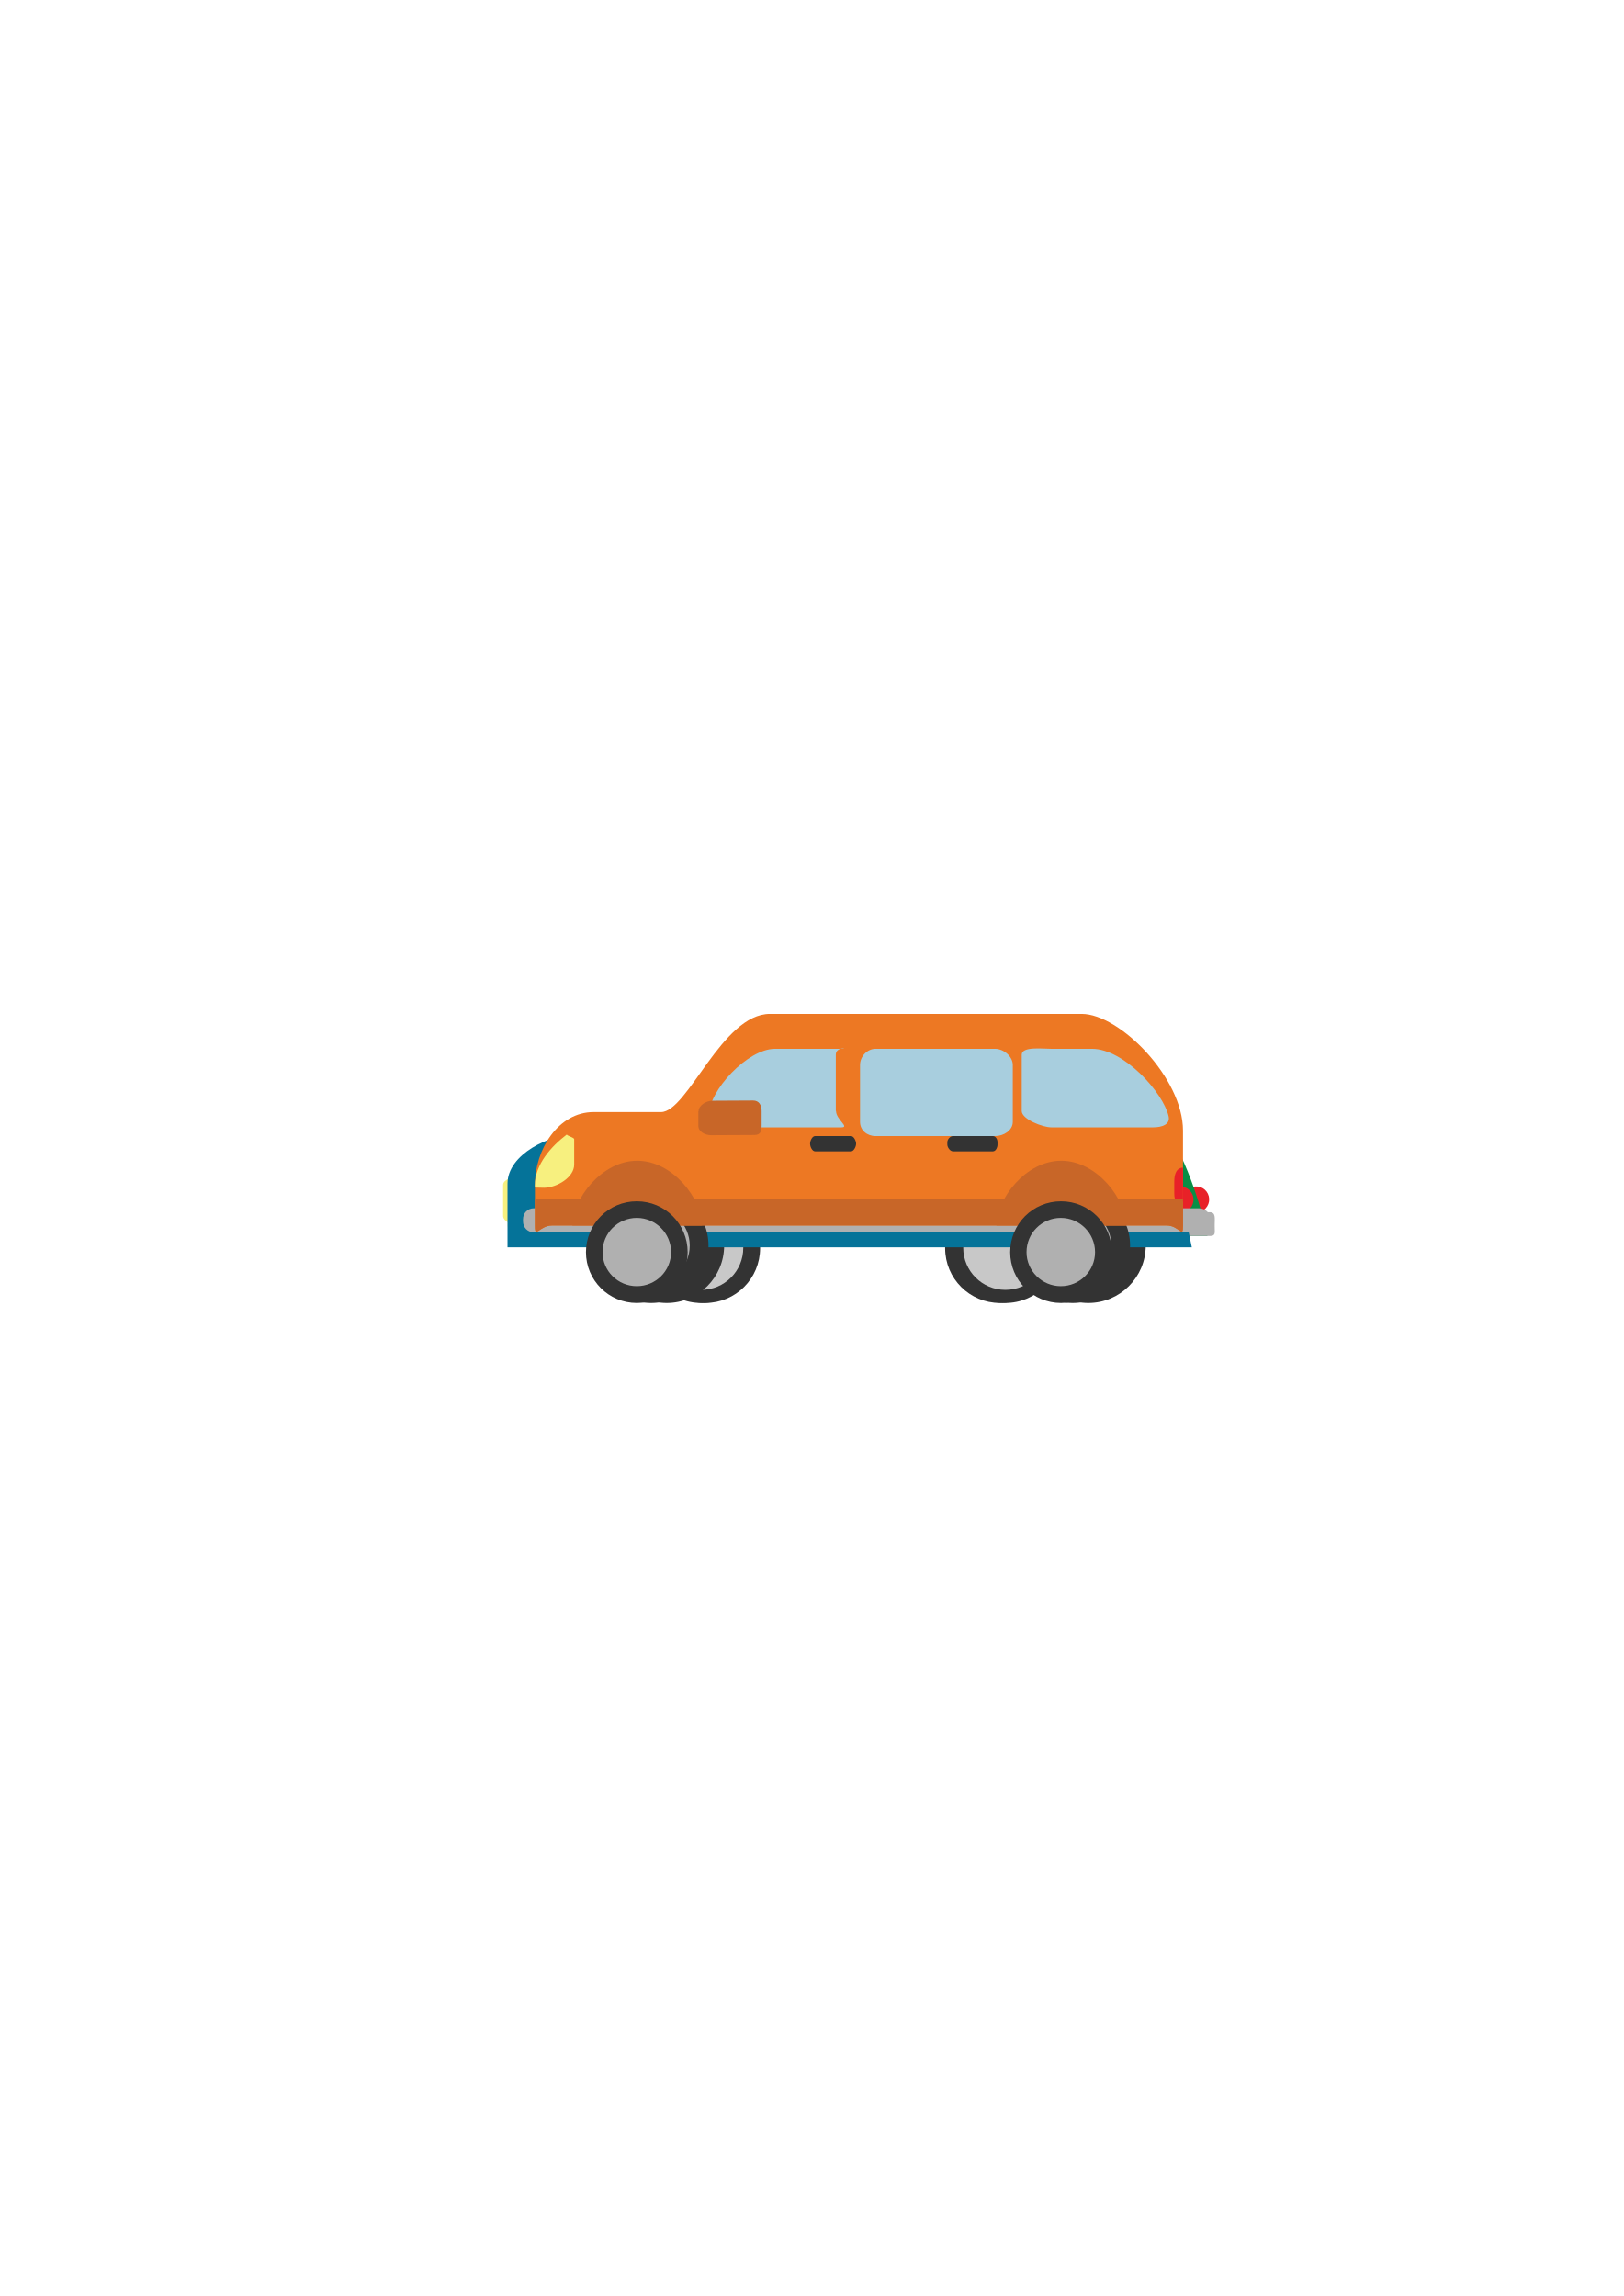
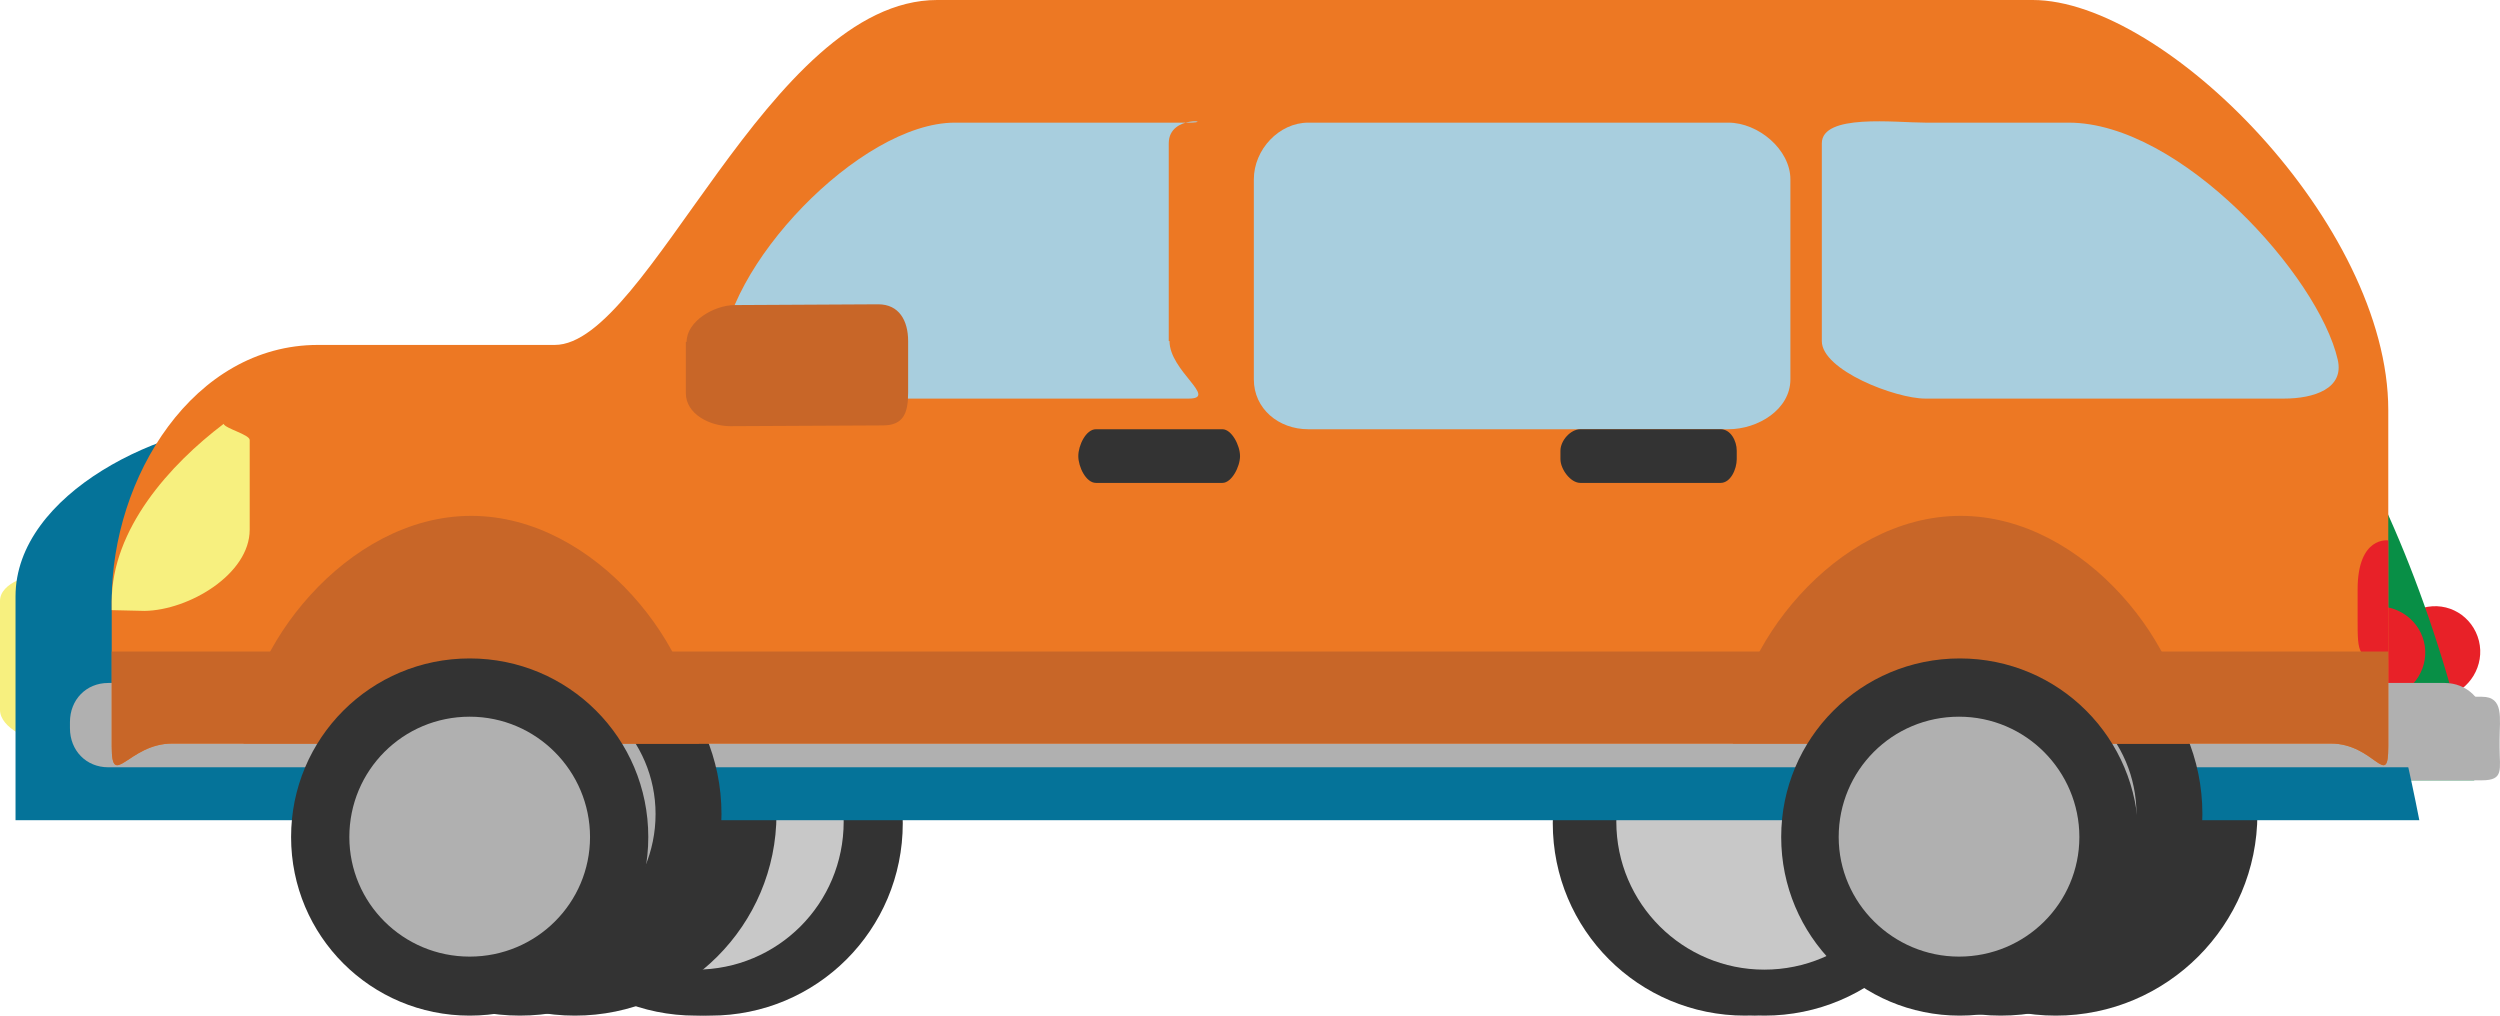
- <svg xmlns="http://www.w3.org/2000/svg" width="744.094" height="1052.362" id="svg9947" version="1.1">
+ <svg xmlns="http://www.w3.org/2000/svg" width="326.151" height="132.5" id="svg9947" version="1.1">
  <defs id="defs9949" />
-   <g id="economy_car">
+   <g id="economy_car" transform="translate(-230.5543,-464.7123)">
    <path style="fill:#ffc808" id="path1546-7" d="m 441.43,467.512 h -30 c -53,0 -62.8,27.3 -83.2,40.5 -14.4,9.3 -26.4,10.2 -34.2,12.1 -11.2,2.7 -17.6,10 -20.6,15.8 -2.9,5.6 -4.3,18.9 -4.3,25.3 0,7.3 4.9,10.3 9.6,10.3 h 222.5 c 4.7,0 7.1,-5.8 7.5,-10.4 0.6,-7.5 1.6,-21.6 0,-29.1 -5.3,-24.6 -24.8,-64.5 -67.3,-64.5 z" class="st41 body_color_one" />
    <g id="g1548-5" transform="translate(2150.43,-2920.488)">
      <path style="fill:#b0b0b0" id="path1550-9" d="m -1881.3,3481.7 c 0,-0.9 0,-1.9 0.1,-3 l 240,-3.3 c -0.2,2.3 -0.3,4.4 -0.5,6.1 -0.4,4.7 -2.8,10.5 -7.5,10.5 h -222.5 c -4.7,0 -9.6,-3 -9.6,-10.3 z" class="st33" />
    </g>
    <path style="fill:#eba322" id="path1552-4" d="m 490.03,571.512 c 0,-23 -14.3,-32 -32,-32 -17.7,0 -32,9 -32,32 h 64 z" class="st42 body_color_two" />
    <path style="fill:#333333" id="path1554-6" d="m 433.13,572.112 c 0,13.9 11.2,25.1 25.1,25.1 13.9,0 25.1,-11.2 25.1,-25.1 0,-13.9 -11.2,-25.1 -25.1,-25.1 -13.9,0 -25.1,11.2 -25.1,25.1 z" class="st34" />
    <path style="fill:#b0b0b0" id="path1556-7" d="m 441.33,572.112 c 0,9.3 7.6,16.9 16.9,16.9 9.3,0 16.9,-7.6 16.9,-16.9 0,-9.3 -7.6,-16.9 -16.9,-16.9 -9.4,0 -16.9,7.6 -16.9,16.9 z" class="st33" />
    <path style="fill:#eba322" id="path1558-9" d="m 355.13,571.512 c 0,-23 -14.3,-32 -32,-32 -17.7,0 -32,9 -32,32 h 64 z" class="st42 body_color_two" />
    <path style="fill:#333333" id="path1560-6" d="m 298.13,572.112 c 0,13.9 11.2,25.1 25.1,25.1 13.9,0 25.1,-11.2 25.1,-25.1 0,-13.9 -11.2,-25.1 -25.1,-25.1 -13.8,0 -25.1,11.2 -25.1,25.1 z" class="st34" />
    <path style="fill:#b0b0b0" id="path1562-8" d="m 306.43,572.112 c 0,9.3 7.6,16.9 16.9,16.9 9.3,0 16.9,-7.6 16.9,-16.9 0,-9.3 -7.6,-16.9 -16.9,-16.9 -9.4,0 -16.9,7.6 -16.9,16.9 z" class="st33" />
    <g id="g1564-3" transform="translate(2150.43,-2920.488)">
      <path style="fill:#e82128" id="path1566-7" d="m -1638.7,3458.6 c 2.3,0.8 6.4,3 6.4,5.6 v 0.7 c 0,2.7 -2.9,4.9 -5.3,5.7 0.2,-3.9 -1,-8.2 -1.1,-12 z" class="st32" />
      <path style="fill:#f7f07f" id="path1568-6" d="m -1867,3449 c 3,1.6 4.1,5.4 2.4,8.4 l -2.4,4.4 c -1.6,3 -5.4,4.1 -8.4,2.4 l -0.6,-0.3 c -1.3,-0.7 -2.2,-1.8 -2.7,-3 0.5,-1.7 1,-3.3 1.6,-4.5 1.4,-2.7 3.6,-5.8 6.6,-8.5 0.9,0 1.9,0.3 2.8,0.7 l 0.7,0.4 z" class="st31" />
    </g>
    <path style="fill:#a8cede" id="path1570-0" d="m 385.13,474.512 c 0,0 -29.6,5 -47.8,41 h 47.8 v -41 z" class="st36" />
    <rect style="fill:#a8cede" id="rect1572-1" height="36" width="52" class="st36" y="479.512" x="392.13" />
    <path style="fill:#a8cede" id="path1574-0" d="m 448.13,474.512 v 41 c 0,0 25.6,0 40.1,0 14.8,0 -10.1,-39.8 -40.1,-41 z" class="st36" />
    <path style="fill:#333333" id="path1576-0" d="m 383.13,521.312 c 0,1.1 -0.2,3.2 0.9,3.2 h 6.8 c 1.1,0 1.4,-2.1 1.4,-3.2 v -1.4 c 0,-1.1 -0.3,-2.4 -1.4,-2.4 h -6.8 c -1.1,0 -0.9,1.3 -0.9,2.4 v 1.4 z" class="st34" />
    <path style="fill:#333333" id="path1578-3" d="m 437.13,521.312 c 0,1.1 -0.4,3.2 0.7,3.2 h 6.8 c 1.1,0 1.5,-2.1 1.5,-3.2 v -1.4 c 0,-1.1 -0.4,-2.4 -1.5,-2.4 h -6.8 c -1.1,0 -0.7,1.3 -0.7,2.4 v 1.4 z" class="st34" />
    <path style="fill:#eba322" id="path1580-7" d="m 329.13,511.312 c 0,-1.1 5.7,-2.8 7.1,-2.8 h 17.6 c 1.4,0 -6.7,1.6 -6.7,2.8 v 7.2 c 0,1.2 8.1,1 6.7,1 h -17.6 c -1.4,0 -7.1,0.1 -7.1,-1 v -7.2 z" class="st42 body_color_two" />
  </g>
-   <g id="suv">
+   <g id="suv" transform="translate(-230.5543,-464.7123)">
    <path class="st39 body_color_one" d="m 508.42,493.712 c 0,0 -2.4,-17.6 -15.8,-17.6 -13.4,0 -107.7,0 -115.5,0 -5,0 -8.8,-0.9 -15.9,8.3 -9.7,12.5 -22.3,26.7 -22.3,26.7 0,0 -49.2,6.4 -63.5,12.8 -9.8,4.4 -11.6,17.4 -11.6,28.8 0,16.5 11.8,15.4 11.8,15.4 0,0 166.7,0 223.8,0 4.9,0 15.8,0.9 15.8,-9.5 -0.1,-10.3 -6.8,-64.9 -6.8,-64.9 z" id="path1510-3" style="fill:#be292e" />
    <g id="g1512-4" transform="translate(1828.92,-2923.888)" class="body_color_two">
      <path class="st40" d="m -1313.8,3477.4 c 0,10.3 -10.8,14.7 -15.8,14.7 -57.1,0 -223.8,0 -223.8,0 0,0 -11.6,0 -11.8,-23 h 251 c 0.3,4.9 0.4,7 0.4,8.3 z" id="path1514-7" style="fill:#801a1a" />
    </g>
    <path class="st34" d="m 338.92,510.712 22.7,-28.5 h 74.7 c 1.1,0 1.3,0.9 1.3,1.9 v 24.8 c 0,1 -0.5,1.9 -1.6,1.9 l -97.1,-0.1 z" id="path1516-0" style="fill:#333333" />
    <path class="st34" d="m 447.62,482.112 h 42.2 c 5.3,0 9.3,3.9 9.3,9.1 l 1.8,17.8 c 0,1.1 -0.6,3.1 -1.6,3.1 h -51.6 c -1.1,0 -3,-2.2 -3,-3.2 v -24.8 c -0.1,-1.1 1.9,-2 2.9,-2 z" id="path1518-5" style="fill:#333333" />
    <path class="st34" d="m 437.62,513.012 c 0,-1.2 -1.2,-0.9 -2.4,-0.9 h -18.7 c -1.2,0 -0.9,-0.3 -0.9,0.9 v 1.4 c 0,1.2 -0.2,1.7 0.9,1.7 h 18.7 c 1.2,0 2.4,-0.5 2.4,-1.7 v -1.4 z" id="path1520-6" style="fill:#333333" />
    <path class="st34" d="m 507.62,535.512 c 0,5.3 3.9,3.6 9.4,3.6 h 1.6 c 5.5,0 4.9,1.7 4.9,-3.6 v -26.1 c 0,-5.3 0.6,-9.3 -4.9,-9.3 h -1.6 c -5.5,0 -9.4,3.9 -9.4,9.3 v 26.1 z" id="path1522-6" style="fill:#333333" />
    <path class="st34" d="m 494.62,568.112 c 0,-23 -15.2,-33.9 -33.9,-33.9 -18.7,0 -33.9,10.9 -33.9,33.9 h 67.8 z" id="path1524-4" style="fill:#333333" />
    <path class="st34" d="m 355.22,568.112 c 0,-23 -15.2,-33.9 -33.9,-33.9 -18.7,0 -33.9,10.9 -33.9,33.9 h 67.8 z" id="path1526-1" style="fill:#333333" />
    <path class="st34" d="m 435.42,571.912 c 0,14 11.3,25.3 25.3,25.3 14,0 25.3,-11.3 25.3,-25.3 0,-14 -11.3,-25.3 -25.3,-25.3 -14,0 -25.3,11.4 -25.3,25.3 z" id="path1528-3" style="fill:#333333" />
    <path class="st35" d="m 441.42,571.912 c 0,10.7 8.7,19.3 19.3,19.3 10.7,0 19.3,-8.6 19.3,-19.3 0,-10.7 -8.6,-19.3 -19.3,-19.3 -10.7,0 -19.3,8.7 -19.3,19.3 z" id="path1530-5" style="fill:#c8c8c8" />
    <path class="st34" d="m 296.02,571.912 c 0,14 11.3,25.3 25.3,25.3 14,0 25.3,-11.3 25.3,-25.3 0,-14 -11.3,-25.3 -25.3,-25.3 -14,0 -25.3,11.4 -25.3,25.3 z" id="path1532-6" style="fill:#333333" />
    <path class="st35" d="m 302.02,571.912 c 0,10.7 8.6,19.3 19.3,19.3 10.7,0 19.3,-8.6 19.3,-19.3 0,-10.7 -8.6,-19.3 -19.3,-19.3 -10.7,0 -19.3,8.7 -19.3,19.3 z" id="path1534-1" style="fill:#c8c8c8" />
    <g id="g1536-7" transform="translate(1828.92,-2923.888)">
      <path class="st31" d="m -1558.4,3447 c 4,0 7.1,10.7 7.1,15.5 v 0.7 c 0,4.8 -3.1,5.7 -7.1,5.7 h -6.5 c 0.4,-6 1.6,-6 4.8,-22 h 1.7 z" id="path1538-3" style="fill:#f7f07f" />
    </g>
    <rect style="fill:#be292e" id="rect1540-2" height="30" width="4" class="st39 body_color_one" y="482.112" x="363.62" />
    <path style="fill:#801a1a" id="path1542-6" d="m 386.62,506.612 c 0,-0.8 -0.6,-1.4 -1.4,-1.4 h -20.1 c -0.8,0 -1.4,0.6 -1.4,1.4 v 4.1 c 0,0.8 0.6,1.4 1.4,1.4 h 20.1 c 0.8,0 1.4,-0.6 1.4,-1.4 v -4.1 z" class="st40" />
  </g>
-   <g id="sedan_one">
+   <g id="sedan_one" transform="translate(-230.5543,-464.7123)">
    <path style="fill:#f7f07f" id="path1472-8" d="m 230.554,543.112 c 0,-2.4 4,-3.6 6.4,-3.6 h 2.7 c 2.4,0 1.9,1.2 1.9,3.6 v 14.2 c 0,2.4 0.5,4.2 -1.9,4.2 h -2.7 c -2.4,0 -6.4,-1.8 -6.4,-4.2 v -14.2 z" class="st31" />
    <path style="fill:#e82128" id="path1474-2" d="m 553.954,548.312 c 0.8,3.2 -1.2,6.5 -4.4,7.3 l -5.9,1.5 c -3.2,0.8 -6.5,-1.2 -7.3,-4.4 l 0,0 c -0.8,-3.2 1.2,-6.5 4.4,-7.3 l 5.9,-1.4 c 3.3,-0.9 6.5,1.1 7.3,4.3 l 0,0 z" class="st32" />
    <path style="fill:#088f46" id="path1476-7" d="m 469.654,476.512 c -22.1,0 -78.2,0 -78.2,0 -27.6,0 -49.5,34 -57.6,45 h -61.5 c -13.3,0 -35.9,7.6 -35.9,20.9 v 24.1 h 94.3 128.8 24.1 69.7 c -20.2,-90 -77.1,-90 -83.7,-90 z" class="st37 body_color_one" />
    <path style="fill:#b0b0b0" id="path1478-9" d="m 241.554,561.212 c 0,-2.9 4.8,-5.6 7.7,-5.6 h 305.1 c 2.9,0 2.3,2.8 2.3,5.6 v 1 c 0,2.9 0.6,4.3 -2.3,4.3 h -305.1 c -2.9,0 -7.7,-1.4 -7.7,-4.3 v -1 z" class="st33" />
    <g id="g1480-6" transform="translate(2625.854,-2907.488)">
      <path style="fill:#333333" id="path1482-6" d="m -2294,3478.4 c 0,14.5 -11.8,26.3 -26.3,26.3 -14.5,0 -26.3,-11.8 -26.3,-26.3 0,-14.5 11.8,-26.3 26.3,-26.3 14.6,0 26.3,11.8 26.3,26.3 z" class="st34" />
      <path style="fill:#b0b0b0" id="path1484-5" d="m -2302.6,3478.4 c 0,9.8 -7.9,17.7 -17.7,17.7 -9.7,0 -17.6,-7.9 -17.6,-17.7 0,-9.8 7.9,-17.7 17.6,-17.7 9.8,0 17.7,7.9 17.7,17.7 z" class="st33" />
      <path style="fill:#c8c8c8" id="path1486-7" d="m -2306.8,3478.4 c 0,7.4 -6,13.5 -13.5,13.5 -7.4,0 -13.5,-6 -13.5,-13.5 0,-7.4 6,-13.5 13.5,-13.5 7.5,0 13.5,6 13.5,13.5 z" class="st35" />
    </g>
    <g id="g1488-7" transform="translate(2625.854,-2907.488)">
      <path style="fill:#333333" id="path1490-7" d="m -2100.8,3478.4 c 0,14.5 -11.8,26.3 -26.3,26.3 -14.5,0 -26.3,-11.8 -26.3,-26.3 0,-14.5 11.8,-26.3 26.3,-26.3 14.6,0 26.3,11.8 26.3,26.3 z" class="st34" />
      <path style="fill:#b0b0b0" id="path1492-8" d="m -2109.4,3478.4 c 0,9.8 -7.9,17.7 -17.7,17.7 -9.8,0 -17.7,-7.9 -17.7,-17.7 0,-9.8 7.9,-17.7 17.7,-17.7 9.8,0 17.7,7.9 17.7,17.7 z" class="st33" />
      <path style="fill:#c8c8c8" id="path1494-6" d="m -2113.6,3478.4 c 0,7.4 -6,13.5 -13.5,13.5 -7.4,0 -13.5,-6 -13.5,-13.5 0,-7.4 6,-13.5 13.5,-13.5 7.5,0 13.5,6 13.5,13.5 z" class="st35" />
    </g>
    <path style="fill:#a8cede" id="path1496-4" d="m 344.954,521.512 h 175.1 c 0,0 -18.1,-31.8 -50,-31.8 0,0 -58,0.1 -79.2,0.1 -9.6,0 -27.2,8.7 -45.9,31.7 z" class="st36" />
    <rect style="fill:#088f46" id="rect1498-0" height="41" width="16" class="st37" y="480.512" x="414.554" />
    <path style="fill:#046937" id="path1500-1" d="m 392.554,534.612 c 0,-2.2 6.1,-6.1 8.4,-6.1 h 14.3 c 2.2,0 -0.6,3.8 -0.6,6.1 v 3.1 c 0,2.2 2.9,1.8 0.6,1.8 h -14.3 c -2.2,0 -8.4,0.4 -8.4,-1.8 v -3.1 z" class="st38 body_color_two" />
    <path style="fill:#046937" id="path1502-2" d="m 426.554,534.612 c 0,-2.2 5.6,-6.1 7.9,-6.1 h 14.3 c 2.2,0 -0.2,3.8 -0.2,6.1 v 3.1 c 0,2.2 2.4,1.8 0.2,1.8 h -14.3 c -2.2,0 -7.9,0.4 -7.9,-1.8 v -3.1 z" class="st38 body_color_two" />
    <path style="fill:#046937" id="path1504-1" d="m 374.554,512.812 c 0,-2.6 -3.9,-4.6 -6.5,-4.6 l -21.3,2 c -2.6,0 -6.2,2 -6.2,4.6 v 7.4 c 0,2.6 2.7,4.1 5.3,4.1 l 21.6,-2 c 2.6,0 7.1,-1.5 7.1,-4.1 v -7.4 z" class="st38 body_color_two" />
  </g>
-   <g id="sedan_two">
+   <g id="sedan_two" transform="translate(-230.5543,-464.7123)">
    <path style="fill:#f7f07f" id="path1436-9" d="m 244.68,561.712 c 0,2.4 -2.4,5 -4.8,5 h -2.7 c -2.4,0 -4.5,-2.6 -4.5,-5 v -14.2 c 0,-2.4 2,-4.8 4.5,-4.8 h 2.7 c 2.4,0 4.8,2.4 4.8,4.8 v 14.2 z" class="st31" />
    <path style="fill:#e82128" id="path1438-3" d="m 546.78,548.412 c 0.8,3.2 -1.2,6.5 -4.4,7.3 l -5.9,1.4 c -3.2,0.8 -6.5,-1.2 -7.3,-4.4 l 0,0 c -0.8,-3.2 1.2,-6.5 4.4,-7.3 l 5.9,-1.4 c 3.2,-0.8 6.5,1.2 7.3,4.4 l 0,0 z" class="st32" />
    <path style="fill:#057399" id="path1440-8" d="m 462.48,479.712 c -22.1,0 -78.2,0 -78.2,0 -27.6,0 -49.5,29 -57.6,40 h -61.5 c -13.3,0 -32.6,9.4 -32.6,22.8 v 29.2 h 91 128.8 24.1 69.7 c -20.3,-104 -77.1,-92 -83.7,-92 z" class="st5 body_color_one" />
    <path style="fill:#b0b0b0" id="path1442-1" d="m 554.68,559.712 c 0,2.9 -2.3,5.1 -5.2,5.1 h -304.8 c -2.9,0 -5,-2.2 -5,-5.1 v -0.8 c 0,-2.9 2.1,-5.1 5,-5.1 h 304.8 c 2.9,0 5.2,2.2 5.2,5.1 v 0.8 z" class="st33" />
    <g id="g1444-7" transform="translate(763.98,-2920.288)">
      <path style="fill:#333333" id="path1446-0" d="m -439.3,3491.2 c 0,14.5 -11.8,26.3 -26.3,26.3 -14.5,0 -26.3,-11.8 -26.3,-26.3 0,-14.5 11.8,-26.3 26.3,-26.3 14.5,0.1 26.3,11.8 26.3,26.3 z" class="st34" />
      <path style="fill:#b0b0b0" id="path1448-0" d="m -447.9,3491.2 c 0,9.8 -7.9,17.7 -17.7,17.7 -9.8,0 -17.7,-7.9 -17.7,-17.7 0,-9.7 7.9,-17.6 17.7,-17.6 9.8,0 17.7,7.9 17.7,17.6 z" class="st33" />
      <path style="fill:#c8c8c8" id="path1450-4" d="m -452.1,3491.2 c 0,7.5 -6,13.5 -13.5,13.5 -7.4,0 -13.5,-6 -13.5,-13.5 0,-7.4 6,-13.5 13.5,-13.5 7.5,0.1 13.5,6.1 13.5,13.5 z" class="st35" />
    </g>
    <g id="g1452-2" transform="translate(763.98,-2920.288)">
      <path style="fill:#333333" id="path1454-6" d="m -246.1,3491.2 c 0,14.5 -11.8,26.3 -26.3,26.3 -14.5,0 -26.3,-11.8 -26.3,-26.3 0,-14.5 11.8,-26.3 26.3,-26.3 14.5,0.1 26.3,11.8 26.3,26.3 z" class="st34" />
      <path style="fill:#b0b0b0" id="path1456-1" d="m -254.7,3491.2 c 0,9.8 -7.9,17.7 -17.7,17.7 -9.8,0 -17.7,-7.9 -17.7,-17.7 0,-9.7 7.9,-17.6 17.7,-17.6 9.8,0 17.7,7.9 17.7,17.6 z" class="st33" />
      <path style="fill:#c8c8c8" id="path1458-6" d="m -258.9,3491.2 c 0,7.5 -6,13.5 -13.5,13.5 -7.4,0 -13.5,-6 -13.5,-13.5 0,-7.4 6,-13.5 13.5,-13.5 7.5,0.1 13.5,6.1 13.5,13.5 z" class="st35" />
    </g>
    <path style="fill:#a8cede" id="path1460-6" d="m 337.68,519.712 h 175.1 c 0,0 -18.1,-30.9 -50,-30.9 0,0 -58,-0.4 -79.2,-0.4 -9.5,0.1 -27.1,9.3 -45.9,31.3 z" class="st36" />
    <rect style="fill:#057399" id="rect1462-9 body_color_one" height="34" width="11" class="st5" y="485.712" x="410.68" />
    <path style="fill:#055f86" id="path1464-5" d="m 411.68,532.212 c 0,3 -2.5,5.5 -5.5,5.5 h -12 c -3,0 -5.5,-2.5 -5.5,-5.5 l 0,0 c 0,-3 2.5,-5.5 5.5,-5.5 h 12 c 3,0 5.5,2.5 5.5,5.5 l 0,0 z" class="st6 body_color_two" />
    <path style="fill:#055f86" id="path1466-4" d="m 421.68,535.312 c 0,-2.2 1.2,-8.6 3.4,-8.6 h 13.8 c 2.2,0 0.7,6.4 0.7,8.6 v 2.9 c 0,2.2 1.5,-0.5 -0.7,-0.5 h -13.8 c -2.2,0 -3.4,2.7 -3.4,0.5 v -2.9 z" class="st6 body_color_two" />
    <path style="fill:#055f86" id="path1468-1" d="m 358.68,512.912 c 0,-2.6 0.4,-4.6 -2.2,-4.6 l -23,2 c -2.6,0 -7.8,2 -7.8,4.6 v 7.4 c 0,2.6 6.6,4.1 9.1,4.1 l 19.2,-2 c 2.6,0 4.7,-1.5 4.7,-4.1 v -7.4 z" class="st6 body_color_two" />
  </g>
-   <g id="van">
+   <g id="van" transform="translate(-230.5543,-464.7123)">
    <path style="fill:#ed7823" id="path1584-1" d="m 495.73,464.712 c -35.7,0 -108.5,0 -142.9,0 -22,0 -37.7,45 -49.9,45 -8.7,0 -30.9,0 -30.9,0 -16.2,0 -26.9,17.2 -26.9,33.4 0,4.2 0,19 0,19 0,5.7 2.2,-0.4 7.9,-0.4 h 19 262.6 c 5.7,0 7.5,6.1 7.5,0.4 0,0 0,-31.3 0,-43.9 0,-24.2 -29.1,-53.5 -46.4,-53.5 z" class="st43 body_color_one" />
    <path style="fill:#e82128" id="path1586-1" d="m 542.13,535.212 c 0,0 -4,-0.6 -4,6.4 v 3.9 c 0,4.5 0,5.3 4,5.3 l 0,0 v -15.6 l 0,0 z" class="st32" />
    <g id="g1588-9" transform="translate(1143.43,-2919.288)">
      <path style="fill:#f7f07f" id="path1590-4" d="m -880.3,3453.1 v -11.7 c 0,-0.7 -3.2,-1.5 -3.4,-2.1 -7,5.3 -14.6,13.7 -14.6,23.2 0,1.6 0,-2.2 0,1.1 0,0 3.9,0.1 4.3,0.1 5.8,-0.1 13.7,-4.8 13.7,-10.6 z" class="st31" />
    </g>
    <path style="fill:#a8cede" id="path1592-9" d="m 464.13,514.212 c 0,3.9 -4.2,6.5 -8.1,6.5 h -54.8 c -3.9,0 -7.1,-2.7 -7.1,-6.5 v -26.1 c 0,-3.9 3.3,-7.4 7.1,-7.4 h 54.8 c 3.9,0 8.1,3.5 8.1,7.4 v 26.1 z" class="st36" />
    <path style="fill:#a8cede" id="path1594-7" d="m 535.53,511.612 c 0.9,3.8 -3.1,5.1 -7,5.1 h -46.8 c -3.9,0 -13.5,-3.7 -13.5,-7.5 v -25.8 c 0,-3.9 9.6,-2.7 13.5,-2.7 0,0 12.9,0 18.7,0 14.6,0 32.6,20 35.1,30.9 z" class="st36" />
    <path style="fill:#a8cede" id="path1596-8" d="m 383.13,509.212 c 0,3.9 6.4,7.5 2.5,7.5 h -53.9 c -3.9,0 -7,-0.9 -7,-5.1 0,-11.9 18,-30.9 30.4,-30.9 h 30.4 c 3.9,0 -2.5,-1.2 -2.5,2.7 v 25.8 z" class="st36" />
    <g id="g1598-8" transform="translate(1143.43,-2919.288)" class="body_color_two">
      <path style="fill:#c86628" id="path1600-0" d="m -890.4,3481 h 19 262.6 c 5.7,0 7.5,6.1 7.5,0.4 0,0 0,-7.4 0,-12.4 h -297 c 0,5 0,12.4 0,12.4 0,5.7 2.2,-0.4 7.9,-0.4 z" class="st44" />
    </g>
    <path class="st44 body_color_two" d="m 262.33,561.712 c 0,-12 13.3,-29.7 29.7,-29.7 16.4,0 29.7,17.7 29.7,29.7 h -59.4 z" id="path1604-6" style="fill:#c86628" />
    <path class="st34" d="m 315.13,573.912 c 0,12.9 -10.4,23.3 -23.3,23.3 -12.9,0 -23.3,-10.4 -23.3,-23.3 0,-12.9 10.4,-23.3 23.3,-23.3 12.9,0 23.3,10.4 23.3,23.3 z" id="path1606-2" style="fill:#333333" />
    <path class="st33" d="m 307.53,573.912 c 0,8.6 -7,15.6 -15.7,15.6 -8.7,0 -15.7,-7 -15.7,-15.6 0,-8.7 7,-15.7 15.7,-15.7 8.7,0 15.7,7.1 15.7,15.7 z" id="path1608-8" style="fill:#b0b0b0" />
    <path class="st44 body_color_two" d="m 456.63,561.712 c 0,-12 13.3,-29.7 29.7,-29.7 16.4,0 29.7,17.7 29.7,29.7 h -59.4 z" id="path1612-4" style="fill:#c86628" />
    <path class="st34" d="m 509.53,573.912 c 0,12.9 -10.4,23.3 -23.3,23.3 -12.9,0 -23.3,-10.4 -23.3,-23.3 0,-12.9 10.4,-23.3 23.3,-23.3 12.9,0 23.3,10.4 23.3,23.3 z" id="path1614-2" style="fill:#333333" />
    <path class="st33" d="m 501.83,573.912 c 0,8.6 -7,15.6 -15.7,15.6 -8.6,0 -15.7,-7 -15.7,-15.6 0,-8.7 7,-15.7 15.7,-15.7 8.7,0 15.7,7.1 15.7,15.7 z" id="path1616-8" style="fill:#b0b0b0" />
    <path style="fill:#333333" id="path1618-1" d="m 392.33,524.212 c 0,1.4 -1.1,3.5 -2.3,3.5 h -16.5 c -1.3,0 -2.3,-2.1 -2.3,-3.5 l 0,0 c 0,-1.4 1,-3.5 2.3,-3.5 h 16.5 c 1.2,0 2.3,2.1 2.3,3.5 l 0,0 z" class="st34" />
    <path style="fill:#333333" id="path1620-3" d="m 457.13,524.612 c 0,1.3 -0.8,3.1 -2.1,3.1 h -18.3 c -1.3,0 -2.6,-1.8 -2.6,-3.1 v -1.1 c 0,-1.3 1.3,-2.8 2.6,-2.8 h 18.3 c 1.3,0 2.1,1.5 2.1,2.8 v 1.1 z" class="st34" />
    <path style="fill:#c86628" id="path1622-4" d="m 320.13,509.312 c 0,-2.7 3.6,-4.8 6.3,-4.8 l 18.7,-0.1 c 2.7,0 3.9,2.1 3.9,4.8 v 6.7 c 0,2.7 -0.6,4.3 -3.3,4.3 l -19.9,0.1 c -2.7,0 -5.8,-1.6 -5.8,-4.3 v -6.7 z" class="st44 body_color_two" />
  </g>
</svg>
